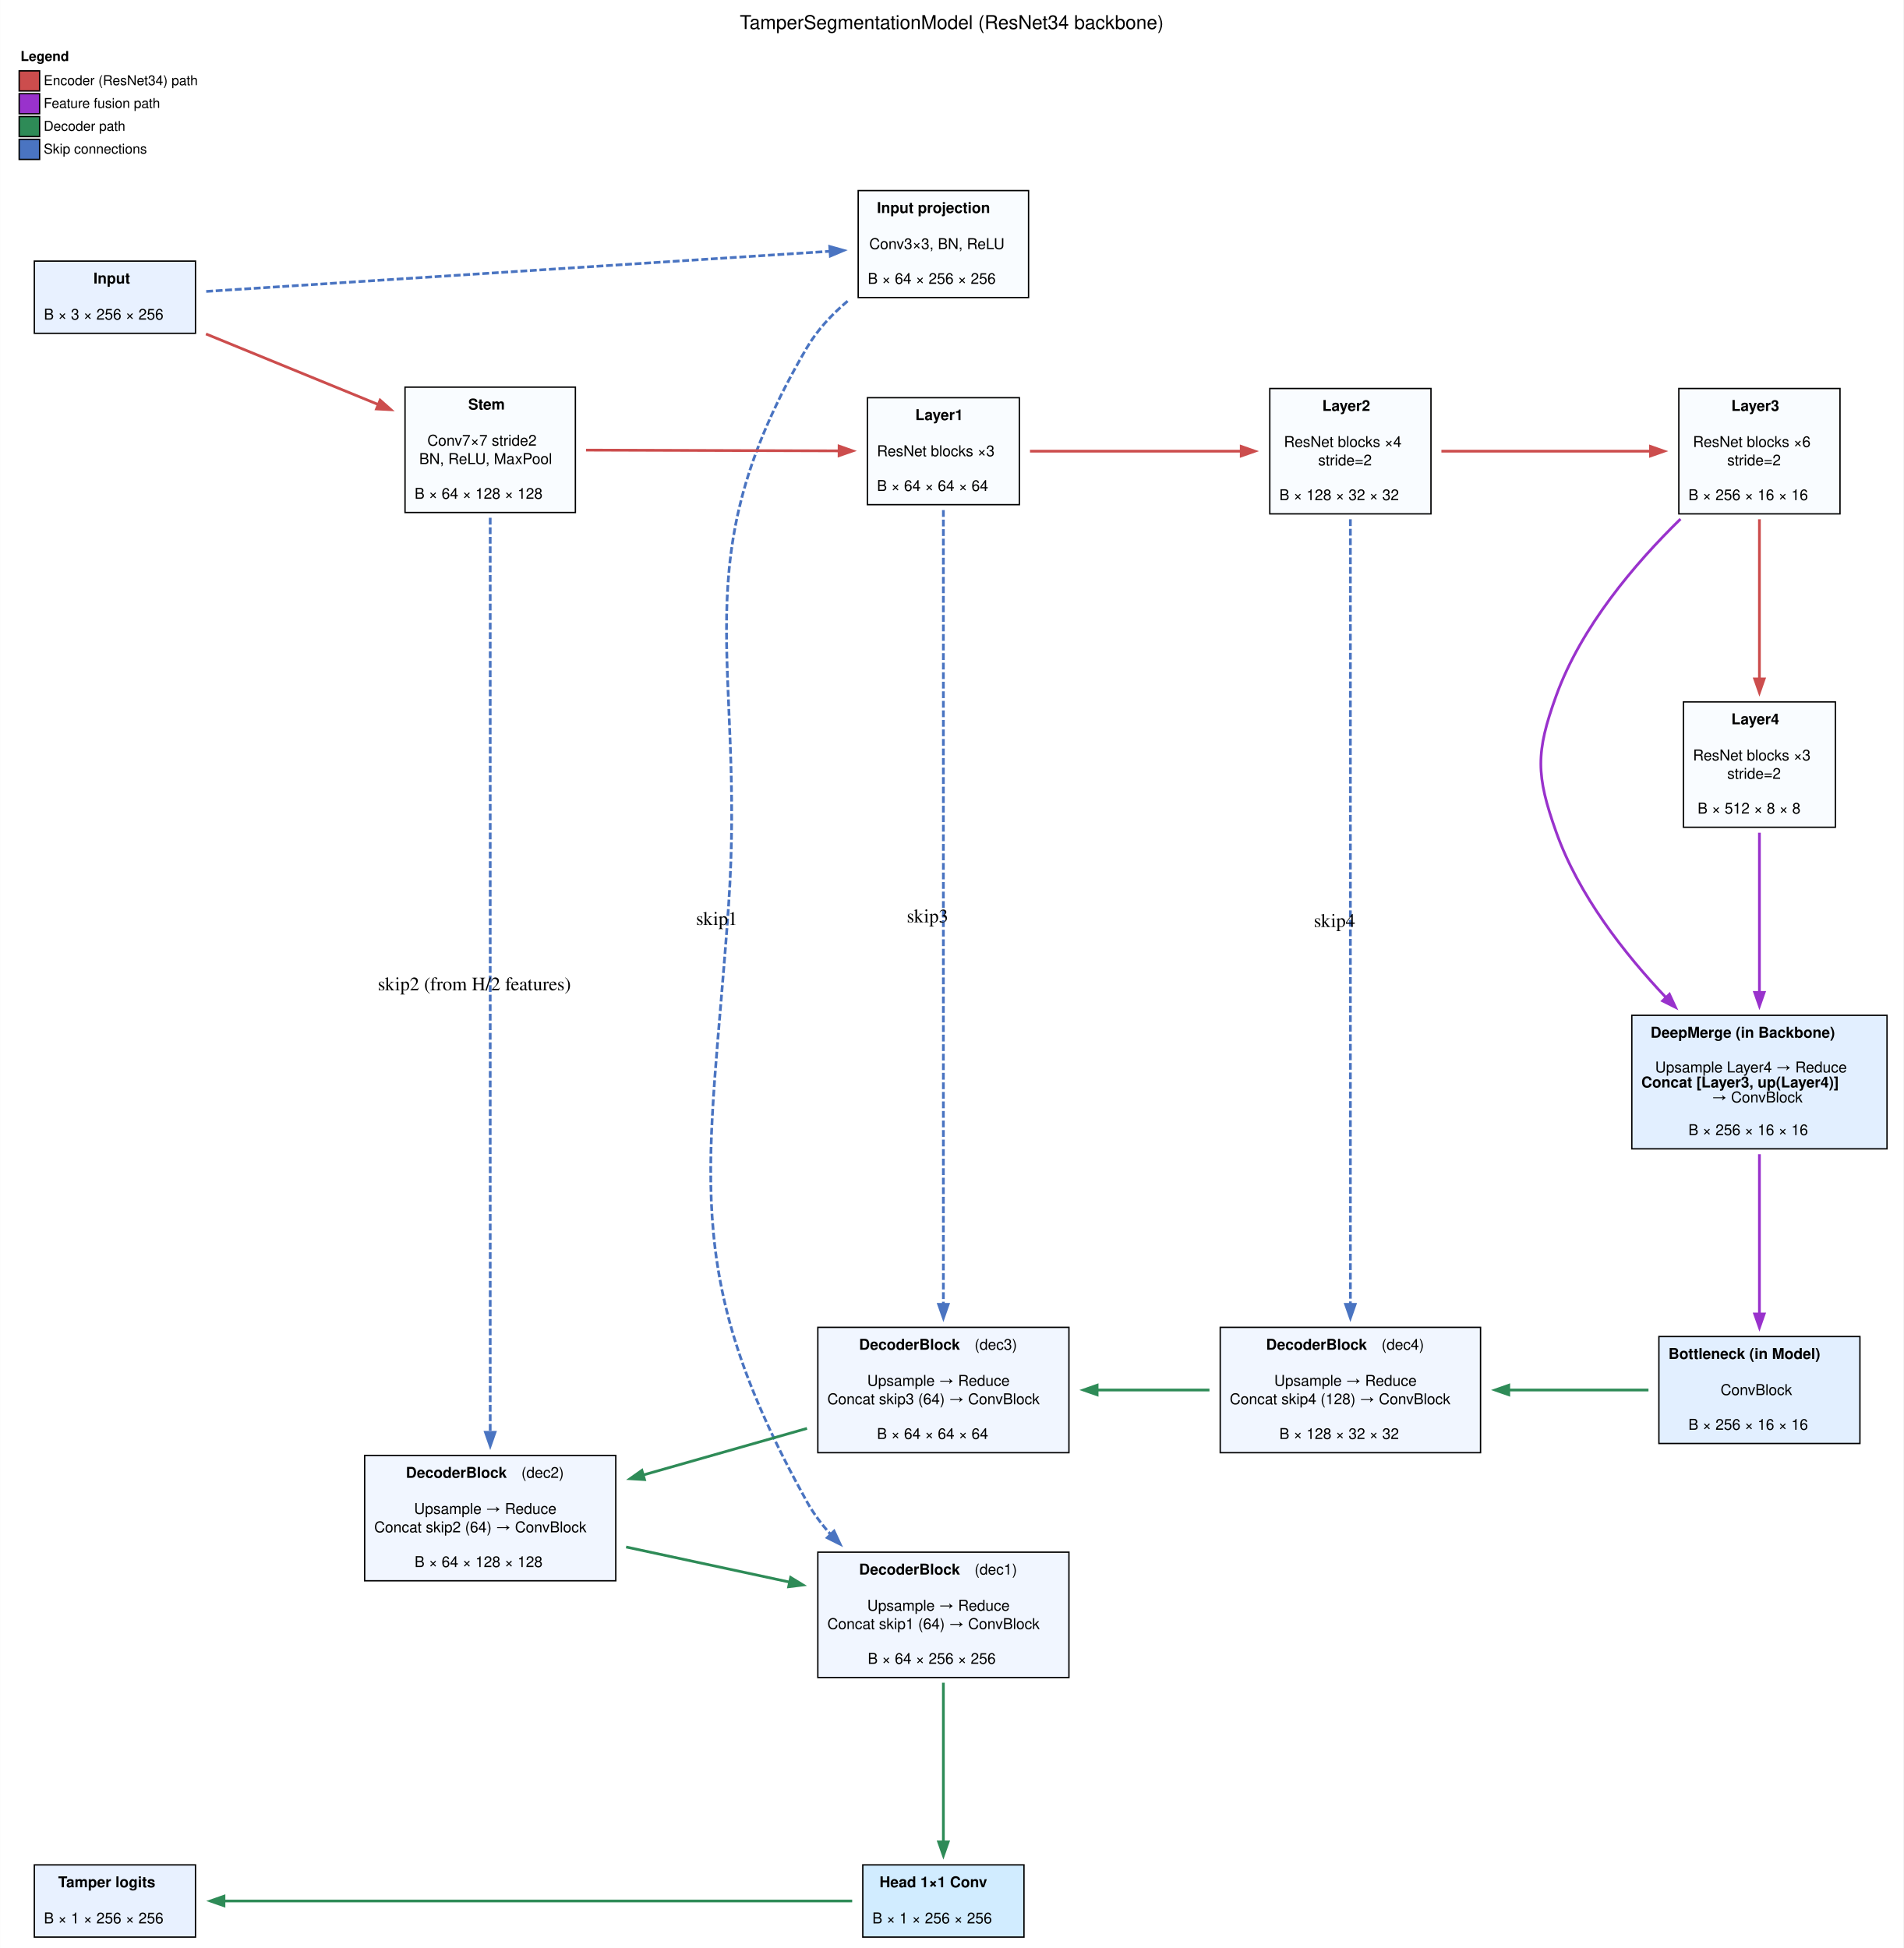
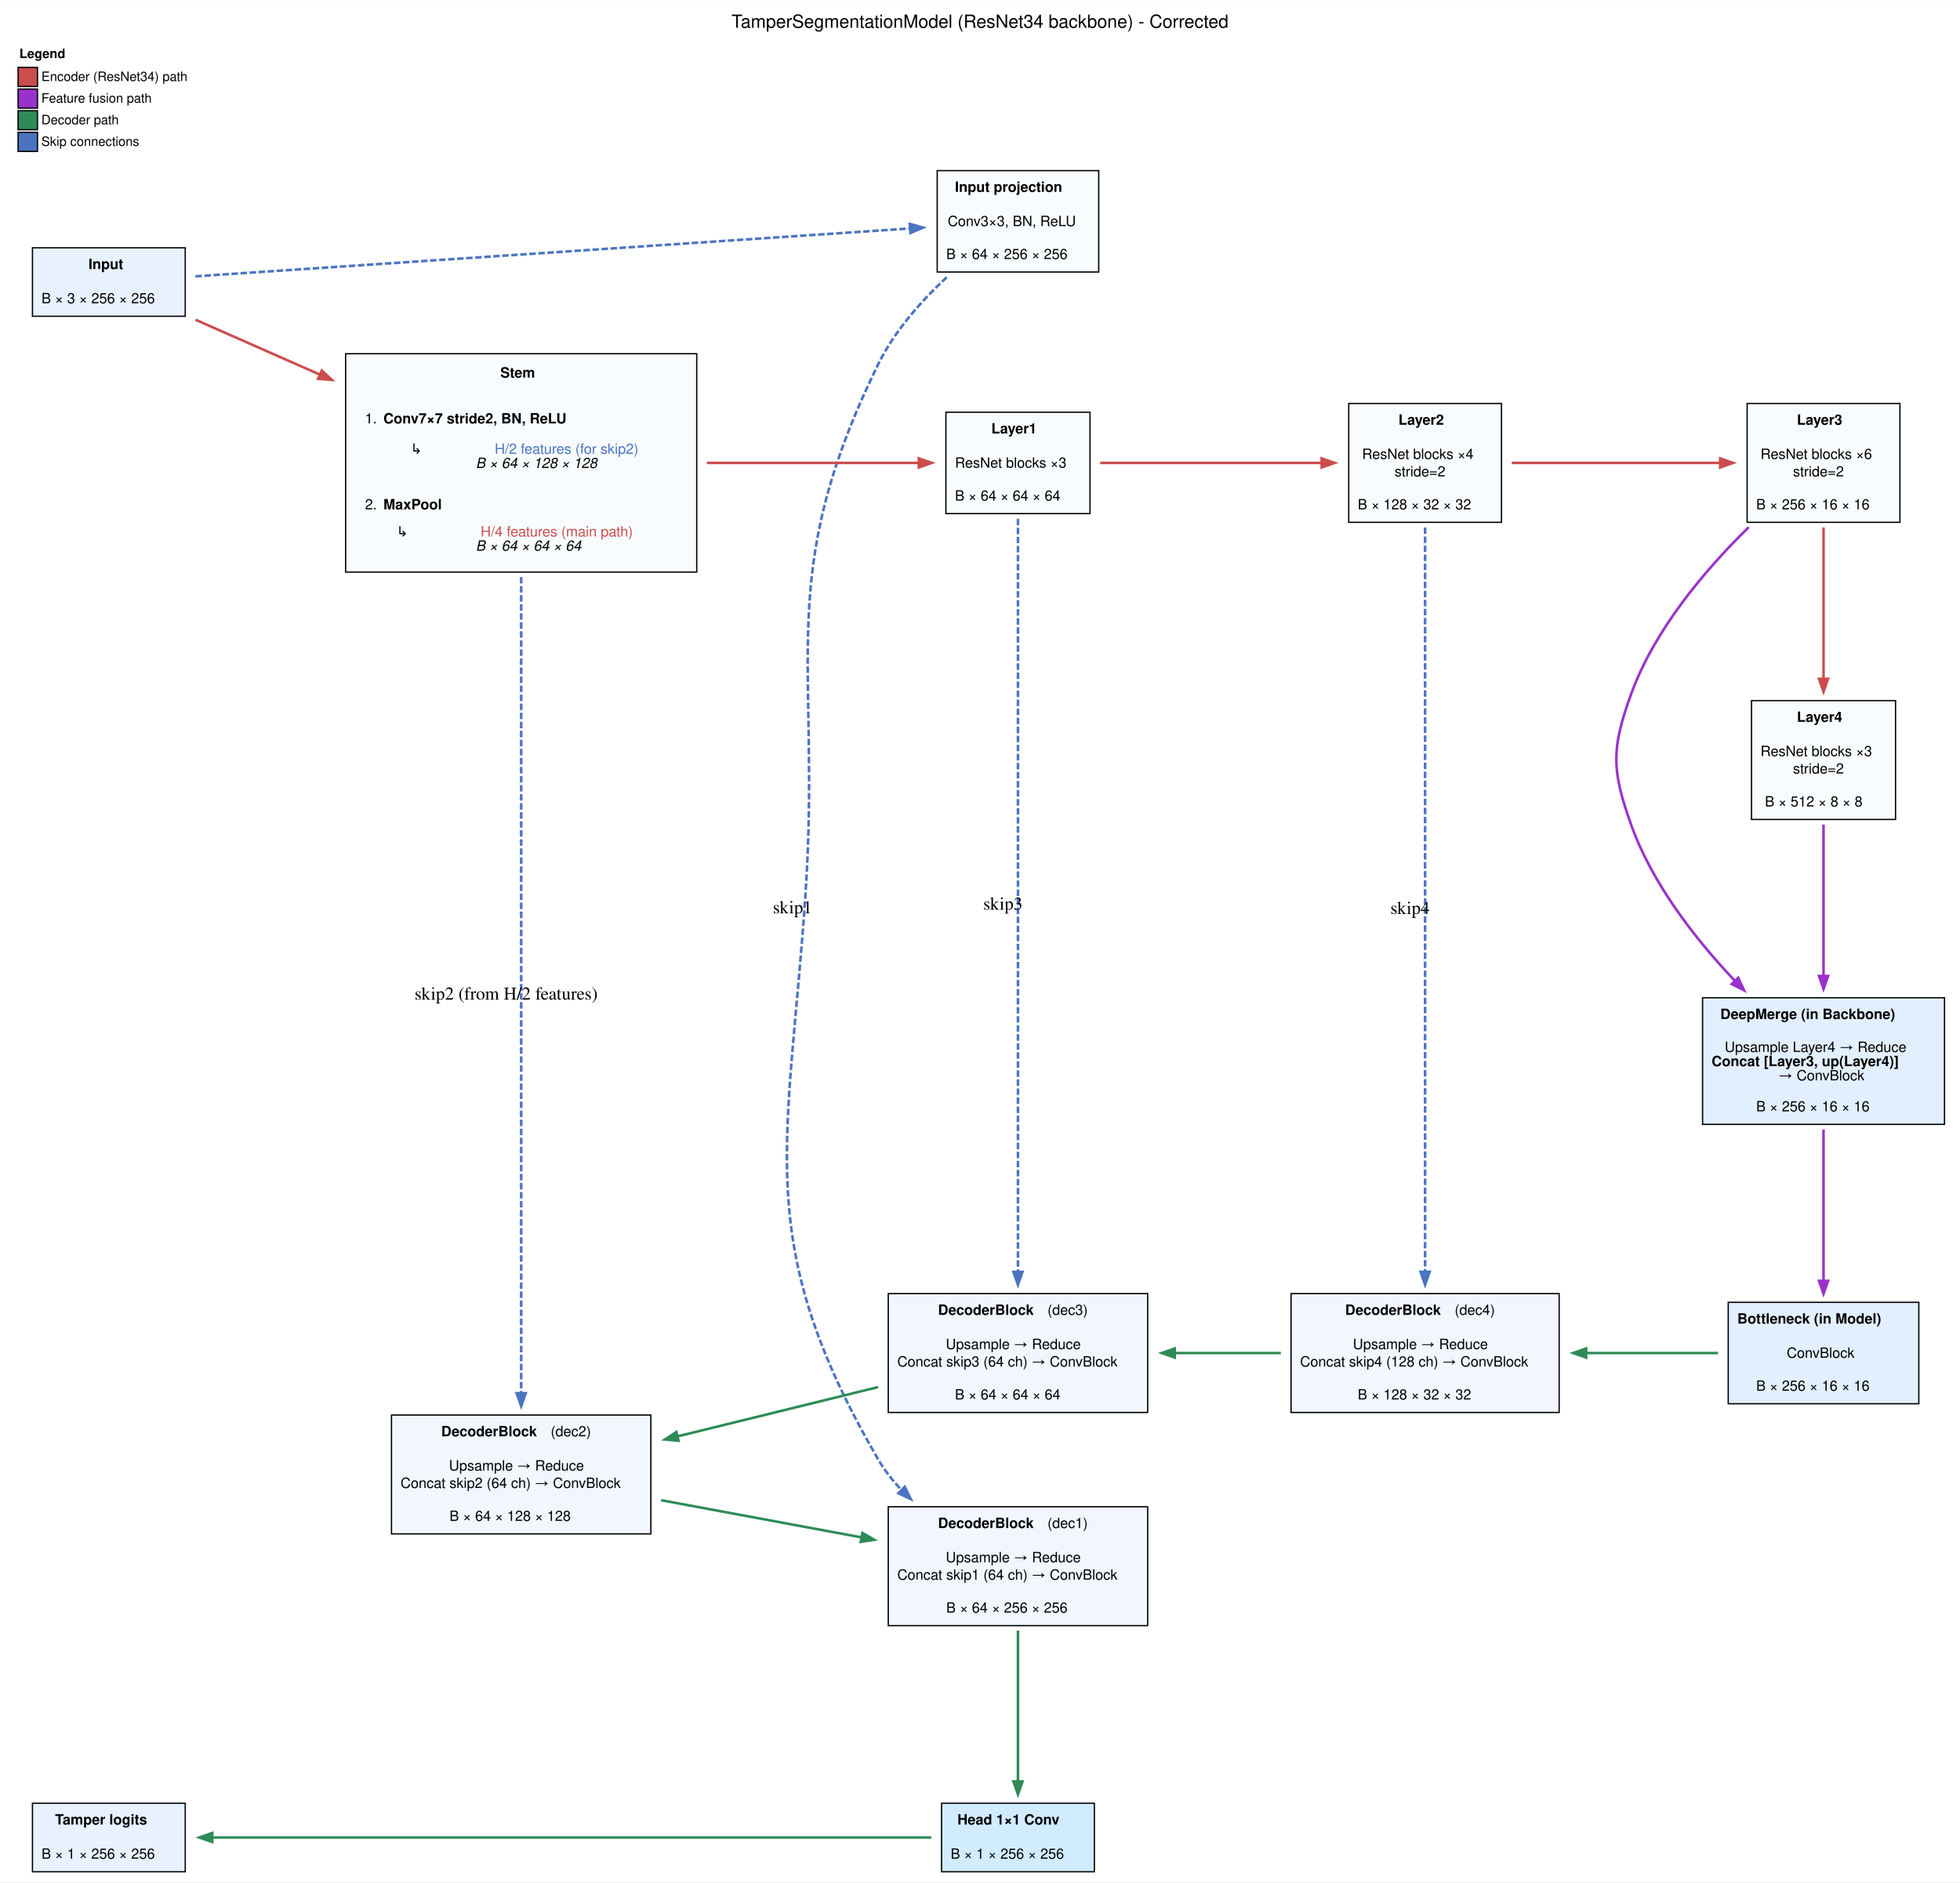
- <svg xmlns="http://www.w3.org/2000/svg" width="1397pt" height="1430pt" viewBox="0.00 0.00 1396.50 1429.62">
-   <g id="graph0" class="graph" transform="scale(1 1) rotate(0) translate(4 1425.62)">
-     <polygon fill="white" stroke="none" points="-4,4 -4,-1425.62 1392.5,-1425.62 1392.5,4 -4,4" />
-     <text text-anchor="middle" x="694.25" y="-1404.33" font-family="Helvetica,sans-Serif" font-size="14.00">TamperSegmentationModel (ResNet34 backbone)</text>
+ <svg xmlns="http://www.w3.org/2000/svg" width="1517pt" height="1457pt" viewBox="0.00 0.00 1517.00 1456.62">
+   <g id="graph0" class="graph" transform="scale(1 1) rotate(0) translate(4 1452.62)">
+     <polygon fill="white" stroke="none" points="-4,4 -4,-1452.62 1513,-1452.62 1513,4 -4,4" />
+     <text text-anchor="middle" x="754.5" y="-1431.33" font-family="Helvetica,sans-Serif" font-size="14.00">TamperSegmentationModel (ResNet34 backbone) - Corrected</text>
    <g id="node1" class="node">
-       <polygon fill="#e8f1ff" stroke="none" points="21.12,-1181 21.12,-1234 139.38,-1234 139.38,-1181 21.12,-1181" />
-       <text text-anchor="start" x="64.5" y="-1217.55" font-family="Helvetica,sans-Serif" font-weight="bold" font-size="11.00">Input</text>
-       <text text-anchor="start" x="28.12" y="-1191.05" font-family="Helvetica,sans-Serif" font-size="11.00">B × 3 × 256 × 256</text>
-       <polygon fill="none" stroke="black" points="21.12,-1181 21.12,-1234 139.38,-1234 139.38,-1181 21.12,-1181" />
+       <polygon fill="#e8f1ff" stroke="none" points="21.12,-1208 21.12,-1261 139.38,-1261 139.38,-1208 21.12,-1208" />
+       <text text-anchor="start" x="64.5" y="-1244.55" font-family="Helvetica,sans-Serif" font-weight="bold" font-size="11.00">Input</text>
+       <text text-anchor="start" x="28.12" y="-1218.05" font-family="Helvetica,sans-Serif" font-size="11.00">B × 3 × 256 × 256</text>
+       <polygon fill="none" stroke="black" points="21.12,-1208 21.12,-1261 139.38,-1261 139.38,-1208 21.12,-1208" />
    </g>
    <g id="node2" class="node">
-       <polygon fill="#f9fcff" stroke="none" points="625.62,-1207.25 625.62,-1285.75 750.62,-1285.75 750.62,-1207.25 625.62,-1207.25" />
-       <text text-anchor="start" x="639.38" y="-1269.3" font-family="Helvetica,sans-Serif" font-weight="bold" font-size="11.00">Input projection</text>
-       <text text-anchor="start" x="633.75" y="-1242.8" font-family="Helvetica,sans-Serif" font-size="11.00">Conv3×3, BN, ReLU</text>
-       <text text-anchor="start" x="632.62" y="-1217.3" font-family="Helvetica,sans-Serif" font-size="11.00">B × 64 × 256 × 256</text>
-       <polygon fill="none" stroke="black" points="625.62,-1207.25 625.62,-1285.75 750.62,-1285.75 750.62,-1207.25 625.62,-1207.25" />
+       <polygon fill="#f9fcff" stroke="none" points="721.38,-1242.25 721.38,-1320.75 846.38,-1320.75 846.38,-1242.25 721.38,-1242.25" />
+       <text text-anchor="start" x="735.12" y="-1304.3" font-family="Helvetica,sans-Serif" font-weight="bold" font-size="11.00">Input projection</text>
+       <text text-anchor="start" x="729.5" y="-1277.8" font-family="Helvetica,sans-Serif" font-size="11.00">Conv3×3, BN, ReLU</text>
+       <text text-anchor="start" x="728.38" y="-1252.3" font-family="Helvetica,sans-Serif" font-size="11.00">B × 64 × 256 × 256</text>
+       <polygon fill="none" stroke="black" points="721.38,-1242.25 721.38,-1320.75 846.38,-1320.75 846.38,-1242.25 721.38,-1242.25" />
    </g>
    <g id="edge15" class="edge">
-       <path fill="none" stroke="#4a74c1" stroke-width="2" stroke-dasharray="5,2" d="M147.24,-1211.75C258.65,-1218.92 483.74,-1233.41 605.12,-1241.22" />
-       <polygon fill="#4a74c1" stroke="#4a74c1" stroke-width="2" points="604.74,-1244.7 614.94,-1241.85 605.19,-1237.72 604.74,-1244.7" />
+       <path fill="none" stroke="#4a74c1" stroke-width="2" stroke-dasharray="5,2" d="M147.26,-1238.92C275.94,-1247.54 560.03,-1266.57 700.68,-1275.99" />
+       <polygon fill="#4a74c1" stroke="#4a74c1" stroke-width="2" points="700.19,-1279.47 710.41,-1276.65 700.66,-1272.48 700.19,-1279.47" />
    </g>
    <g id="node3" class="node">
-       <polygon fill="#f9fcff" stroke="none" points="293.12,-1049.5 293.12,-1141.5 418.12,-1141.5 418.12,-1049.5 293.12,-1049.5" />
-       <text text-anchor="start" x="339.5" y="-1125.05" font-family="Helvetica,sans-Serif" font-weight="bold" font-size="11.00">Stem</text>
-       <text text-anchor="start" x="309.5" y="-1098.55" font-family="Helvetica,sans-Serif" font-size="11.00">Conv7×7 stride2</text>
-       <text text-anchor="start" x="303.5" y="-1085.05" font-family="Helvetica,sans-Serif" font-size="11.00">BN, ReLU, MaxPool</text>
-       <text text-anchor="start" x="300.12" y="-1059.55" font-family="Helvetica,sans-Serif" font-size="11.00">B × 64 × 128 × 128</text>
-       <polygon fill="none" stroke="black" points="293.12,-1049.5 293.12,-1141.5 418.12,-1141.5 418.12,-1049.5 293.12,-1049.5" />
+       <polygon fill="#f9fcff" stroke="none" points="263.5,-1010 263.5,-1179 535.25,-1179 535.25,-1010 263.5,-1010" />
+       <text text-anchor="start" x="383.25" y="-1160.55" font-family="Helvetica,sans-Serif" font-weight="bold" font-size="11.00">Stem</text>
+       <text text-anchor="start" x="278.5" y="-1125.05" font-family="Helvetica,sans-Serif" font-size="11.00">1. </text>
+       <text text-anchor="start" x="292.75" y="-1125.05" font-family="Helvetica,sans-Serif" font-weight="bold" font-size="11.00">Conv7×7 stride2, BN, ReLU</text>
+       <text text-anchor="start" x="313.62" y="-1101.55" font-family="Helvetica,sans-Serif" font-size="11.00">              ↳ </text>
+       <text text-anchor="start" x="378.88" y="-1101.55" font-family="Helvetica,sans-Serif" font-size="11.00" fill="#4a74c1">H/2 features (for skip2)</text>
+       <text text-anchor="start" x="300.5" y="-1090.55" font-family="Helvetica,sans-Serif" font-size="11.00">                 </text>
+       <text text-anchor="start" x="364.25" y="-1090.55" font-family="Helvetica,sans-Serif" font-style="italic" font-size="11.00">B × 64 × 128 × 128</text>
+       <text text-anchor="start" x="475.25" y="-1090.55" font-family="Helvetica,sans-Serif" font-size="11.00">            </text>
+       <text text-anchor="start" x="278.5" y="-1058.55" font-family="Helvetica,sans-Serif" font-size="11.00">2. </text>
+       <text text-anchor="start" x="292.75" y="-1058.55" font-family="Helvetica,sans-Serif" font-weight="bold" font-size="11.00">MaxPool</text>
+       <text text-anchor="start" x="302.75" y="-1037.55" font-family="Helvetica,sans-Serif" font-size="11.00">              ↳ </text>
+       <text text-anchor="start" x="368" y="-1037.55" font-family="Helvetica,sans-Serif" font-size="11.00" fill="#cc4d4d">H/4 features (main path)</text>
+       <text text-anchor="start" x="300.5" y="-1026.55" font-family="Helvetica,sans-Serif" font-size="11.00">                 </text>
+       <text text-anchor="start" x="364.25" y="-1026.55" font-family="Helvetica,sans-Serif" font-style="italic" font-size="11.00">B × 64 × 64 × 64</text>
+       <text text-anchor="start" x="461.75" y="-1026.55" font-family="Helvetica,sans-Serif" font-size="11.00">            </text>
+       <polygon fill="none" stroke="black" points="263.5,-1010 263.5,-1179 535.25,-1179 535.25,-1010 263.5,-1010" />
    </g>
    <g id="edge1" class="edge">
-       <path fill="none" stroke="#cc4d4d" stroke-width="2" d="M147.08,-1180.53C185.1,-1164.95 233.24,-1145.23 273.58,-1128.7" />
-       <polygon fill="#cc4d4d" stroke="#cc4d4d" stroke-width="2" points="274.83,-1131.98 282.75,-1124.95 272.17,-1125.5 274.83,-1131.98" />
+       <path fill="none" stroke="#cc4d4d" stroke-width="2" d="M147.34,-1205.32C175.64,-1192.83 209.97,-1177.67 244.05,-1162.63" />
+       <polygon fill="#cc4d4d" stroke="#cc4d4d" stroke-width="2" points="245.08,-1166 252.81,-1158.76 242.25,-1159.6 245.08,-1166" />
    </g>
    <g id="node13" class="node">
-       <polygon fill="#f1f6ff" stroke="none" points="596,-194.5 596,-286.5 780.25,-286.5 780.25,-194.5 596,-194.5" />
-       <text text-anchor="start" x="626.25" y="-270.05" font-family="Helvetica,sans-Serif" font-weight="bold" font-size="11.00">DecoderBlock</text>
-       <text text-anchor="start" x="711" y="-270.05" font-family="Helvetica,sans-Serif" font-size="11.00"> (dec1)</text>
-       <text text-anchor="start" x="632.25" y="-243.55" font-family="Helvetica,sans-Serif" font-size="11.00">Upsample → Reduce</text>
-       <text text-anchor="start" x="603" y="-230.05" font-family="Helvetica,sans-Serif" font-size="11.00">Concat skip1 (64) → ConvBlock</text>
-       <text text-anchor="start" x="632.62" y="-204.55" font-family="Helvetica,sans-Serif" font-size="11.00">B × 64 × 256 × 256</text>
-       <polygon fill="none" stroke="black" points="596,-194.5 596,-286.5 780.25,-286.5 780.25,-194.5 596,-194.5" />
+       <polygon fill="#f1f6ff" stroke="none" points="683.5,-194.5 683.5,-286.5 884.25,-286.5 884.25,-194.5 683.5,-194.5" />
+       <text text-anchor="start" x="722" y="-270.05" font-family="Helvetica,sans-Serif" font-weight="bold" font-size="11.00">DecoderBlock</text>
+       <text text-anchor="start" x="806.75" y="-270.05" font-family="Helvetica,sans-Serif" font-size="11.00"> (dec1)</text>
+       <text text-anchor="start" x="728" y="-243.55" font-family="Helvetica,sans-Serif" font-size="11.00">Upsample → Reduce</text>
+       <text text-anchor="start" x="690.5" y="-230.05" font-family="Helvetica,sans-Serif" font-size="11.00">Concat skip1 (64 ch) → ConvBlock</text>
+       <text text-anchor="start" x="728.38" y="-204.55" font-family="Helvetica,sans-Serif" font-size="11.00">B × 64 × 256 × 256</text>
+       <polygon fill="none" stroke="black" points="683.5,-194.5 683.5,-286.5 884.25,-286.5 884.25,-194.5 683.5,-194.5" />
    </g>
    <g id="edge16" class="edge">
-       <path fill="none" stroke="#4a74c1" stroke-width="2" stroke-dasharray="5,2" d="M617.84,-1204.66C606.25,-1194.83 595.56,-1183.39 588,-1170.5 494.83,-1011.63 543.28,-943.85 530.46,-760.12 516.84,-564.87 492.87,-494.56 588,-323.5 592.78,-314.9 598.84,-306.82 605.6,-299.33" />
-       <polygon fill="#4a74c1" stroke="#4a74c1" stroke-width="2" points="607.93,-301.96 612.39,-292.35 602.91,-297.08 607.93,-301.96" />
-       <text text-anchor="middle" x="521.88" y="-746.83" font-family="Times,serif" font-size="14.00">skip1</text>
+       <path fill="none" stroke="#4a74c1" stroke-width="2" stroke-dasharray="5,2" d="M728.77,-1238.25C708.77,-1219.59 688.03,-1196.15 675.5,-1170.5 594.48,-1004.71 631.84,-943.23 619.33,-759.12 606.1,-564.36 577.6,-492.39 675.5,-323.5 680.51,-314.85 686.82,-306.8 693.85,-299.38" />
+       <polygon fill="#4a74c1" stroke="#4a74c1" stroke-width="2" points="696.24,-301.94 700.95,-292.44 691.35,-296.93 696.24,-301.94" />
+       <text text-anchor="middle" x="609.38" y="-745.83" font-family="Times,serif" font-size="14.00">skip1</text>
    </g>
    <g id="node4" class="node">
-       <polygon fill="#f9fcff" stroke="none" points="632.38,-1055.25 632.38,-1133.75 743.88,-1133.75 743.88,-1055.25 632.38,-1055.25" />
-       <text text-anchor="start" x="667.5" y="-1117.3" font-family="Helvetica,sans-Serif" font-weight="bold" font-size="11.00">Layer1</text>
-       <text text-anchor="start" x="639.38" y="-1090.8" font-family="Helvetica,sans-Serif" font-size="11.00">ResNet blocks ×3</text>
-       <text text-anchor="start" x="639.38" y="-1065.3" font-family="Helvetica,sans-Serif" font-size="11.00">B × 64 × 64 × 64</text>
-       <polygon fill="none" stroke="black" points="632.38,-1055.25 632.38,-1133.75 743.88,-1133.75 743.88,-1055.25 632.38,-1055.25" />
+       <polygon fill="#f9fcff" stroke="none" points="728.12,-1055.25 728.12,-1133.75 839.62,-1133.75 839.62,-1055.25 728.12,-1055.25" />
+       <text text-anchor="start" x="763.25" y="-1117.3" font-family="Helvetica,sans-Serif" font-weight="bold" font-size="11.00">Layer1</text>
+       <text text-anchor="start" x="735.12" y="-1090.8" font-family="Helvetica,sans-Serif" font-size="11.00">ResNet blocks ×3</text>
+       <text text-anchor="start" x="735.12" y="-1065.3" font-family="Helvetica,sans-Serif" font-size="11.00">B × 64 × 64 × 64</text>
+       <polygon fill="none" stroke="black" points="728.12,-1055.25 728.12,-1133.75 839.62,-1133.75 839.62,-1055.25 728.12,-1055.25" />
    </g>
    <g id="edge2" class="edge">
-       <path fill="none" stroke="#cc4d4d" stroke-width="2" d="M425.91,-1095.29C480.35,-1095.13 556.05,-1094.9 611.95,-1094.73" />
-       <polygon fill="#cc4d4d" stroke="#cc4d4d" stroke-width="2" points="611.61,-1098.23 621.6,-1094.7 611.59,-1091.23 611.61,-1098.23" />
+       <path fill="none" stroke="#cc4d4d" stroke-width="2" d="M543.08,-1094.5C598.87,-1094.5 660.56,-1094.5 707.4,-1094.5" />
+       <polygon fill="#cc4d4d" stroke="#cc4d4d" stroke-width="2" points="707.17,-1098 717.17,-1094.5 707.17,-1091 707.17,-1098" />
    </g>
    <g id="node12" class="node">
-       <polygon fill="#f1f6ff" stroke="none" points="263.5,-265.5 263.5,-357.5 447.75,-357.5 447.75,-265.5 263.5,-265.5" />
-       <text text-anchor="start" x="293.75" y="-341.05" font-family="Helvetica,sans-Serif" font-weight="bold" font-size="11.00">DecoderBlock</text>
-       <text text-anchor="start" x="378.5" y="-341.05" font-family="Helvetica,sans-Serif" font-size="11.00"> (dec2)</text>
-       <text text-anchor="start" x="299.75" y="-314.55" font-family="Helvetica,sans-Serif" font-size="11.00">Upsample → Reduce</text>
-       <text text-anchor="start" x="270.5" y="-301.05" font-family="Helvetica,sans-Serif" font-size="11.00">Concat skip2 (64) → ConvBlock</text>
-       <text text-anchor="start" x="300.12" y="-275.55" font-family="Helvetica,sans-Serif" font-size="11.00">B × 64 × 128 × 128</text>
-       <polygon fill="none" stroke="black" points="263.5,-265.5 263.5,-357.5 447.75,-357.5 447.75,-265.5 263.5,-265.5" />
+       <polygon fill="#f1f6ff" stroke="none" points="299,-265.5 299,-357.5 499.75,-357.5 499.75,-265.5 299,-265.5" />
+       <text text-anchor="start" x="337.5" y="-341.05" font-family="Helvetica,sans-Serif" font-weight="bold" font-size="11.00">DecoderBlock</text>
+       <text text-anchor="start" x="422.25" y="-341.05" font-family="Helvetica,sans-Serif" font-size="11.00"> (dec2)</text>
+       <text text-anchor="start" x="343.5" y="-314.55" font-family="Helvetica,sans-Serif" font-size="11.00">Upsample → Reduce</text>
+       <text text-anchor="start" x="306" y="-301.05" font-family="Helvetica,sans-Serif" font-size="11.00">Concat skip2 (64 ch) → ConvBlock</text>
+       <text text-anchor="start" x="343.88" y="-275.55" font-family="Helvetica,sans-Serif" font-size="11.00">B × 64 × 128 × 128</text>
+       <polygon fill="none" stroke="black" points="299,-265.5 299,-357.5 499.75,-357.5 499.75,-265.5 299,-265.5" />
    </g>
    <g id="edge17" class="edge">
-       <path fill="none" stroke="#4a74c1" stroke-width="2" stroke-dasharray="5,2" d="M355.62,-1045.63C355.62,-908.39 355.62,-525.3 355.62,-374.06" />
-       <polygon fill="#4a74c1" stroke="#4a74c1" stroke-width="2" points="359.13,-374.46 355.63,-364.46 352.13,-374.46 359.13,-374.46" />
-       <text text-anchor="middle" x="344" y="-698.83" font-family="Times,serif" font-size="14.00">skip2 (from H/2 features)</text>
+       <path fill="none" stroke="#4a74c1" stroke-width="2" stroke-dasharray="5,2" d="M399.38,-1006.14C399.38,-846.31 399.38,-512.92 399.38,-374.18" />
+       <polygon fill="#4a74c1" stroke="#4a74c1" stroke-width="2" points="402.88,-374.4 399.38,-364.4 395.88,-374.4 402.88,-374.4" />
+       <text text-anchor="middle" x="387.75" y="-679.08" font-family="Times,serif" font-size="14.00">skip2 (from H/2 features)</text>
    </g>
    <g id="node5" class="node">
-       <polygon fill="#f9fcff" stroke="none" points="927.62,-1048.5 927.62,-1140.5 1045.88,-1140.5 1045.88,-1048.5 927.62,-1048.5" />
-       <text text-anchor="start" x="966.12" y="-1124.05" font-family="Helvetica,sans-Serif" font-weight="bold" font-size="11.00">Layer2</text>
-       <text text-anchor="start" x="938" y="-1097.55" font-family="Helvetica,sans-Serif" font-size="11.00">ResNet blocks ×4</text>
-       <text text-anchor="start" x="963.12" y="-1084.05" font-family="Helvetica,sans-Serif" font-size="11.00">stride=2</text>
-       <text text-anchor="start" x="934.62" y="-1058.55" font-family="Helvetica,sans-Serif" font-size="11.00">B × 128 × 32 × 32</text>
-       <polygon fill="none" stroke="black" points="927.62,-1048.5 927.62,-1140.5 1045.88,-1140.5 1045.88,-1048.5 927.62,-1048.5" />
+       <polygon fill="#f9fcff" stroke="none" points="1039.88,-1048.5 1039.88,-1140.5 1158.12,-1140.5 1158.12,-1048.5 1039.88,-1048.5" />
+       <text text-anchor="start" x="1078.38" y="-1124.05" font-family="Helvetica,sans-Serif" font-weight="bold" font-size="11.00">Layer2</text>
+       <text text-anchor="start" x="1050.25" y="-1097.55" font-family="Helvetica,sans-Serif" font-size="11.00">ResNet blocks ×4</text>
+       <text text-anchor="start" x="1075.38" y="-1084.05" font-family="Helvetica,sans-Serif" font-size="11.00">stride=2</text>
+       <text text-anchor="start" x="1046.88" y="-1058.55" font-family="Helvetica,sans-Serif" font-size="11.00">B × 128 × 32 × 32</text>
+       <polygon fill="none" stroke="black" points="1039.88,-1048.5 1039.88,-1140.5 1158.12,-1140.5 1158.12,-1048.5 1039.88,-1048.5" />
    </g>
    <g id="edge3" class="edge">
-       <path fill="none" stroke="#cc4d4d" stroke-width="2" d="M751.67,-1094.5C796.82,-1094.5 858.13,-1094.5 906.68,-1094.5" />
-       <polygon fill="#cc4d4d" stroke="#cc4d4d" stroke-width="2" points="906.66,-1098 916.66,-1094.5 906.66,-1091 906.66,-1098" />
+       <path fill="none" stroke="#cc4d4d" stroke-width="2" d="M847.49,-1094.5C896.87,-1094.5 966.04,-1094.5 1019.19,-1094.5" />
+       <polygon fill="#cc4d4d" stroke="#cc4d4d" stroke-width="2" points="1018.96,-1098 1028.96,-1094.5 1018.96,-1091 1018.96,-1098" />
    </g>
    <g id="node11" class="node">
-       <polygon fill="#f1f6ff" stroke="none" points="596,-359.5 596,-451.5 780.25,-451.5 780.25,-359.5 596,-359.5" />
-       <text text-anchor="start" x="626.25" y="-435.05" font-family="Helvetica,sans-Serif" font-weight="bold" font-size="11.00">DecoderBlock</text>
-       <text text-anchor="start" x="711" y="-435.05" font-family="Helvetica,sans-Serif" font-size="11.00"> (dec3)</text>
-       <text text-anchor="start" x="632.25" y="-408.55" font-family="Helvetica,sans-Serif" font-size="11.00">Upsample → Reduce</text>
-       <text text-anchor="start" x="603" y="-395.05" font-family="Helvetica,sans-Serif" font-size="11.00">Concat skip3 (64) → ConvBlock</text>
-       <text text-anchor="start" x="639.38" y="-369.55" font-family="Helvetica,sans-Serif" font-size="11.00">B × 64 × 64 × 64</text>
-       <polygon fill="none" stroke="black" points="596,-359.5 596,-451.5 780.25,-451.5 780.25,-359.5 596,-359.5" />
+       <polygon fill="#f1f6ff" stroke="none" points="683.5,-359.5 683.5,-451.5 884.25,-451.5 884.25,-359.5 683.5,-359.5" />
+       <text text-anchor="start" x="722" y="-435.05" font-family="Helvetica,sans-Serif" font-weight="bold" font-size="11.00">DecoderBlock</text>
+       <text text-anchor="start" x="806.75" y="-435.05" font-family="Helvetica,sans-Serif" font-size="11.00"> (dec3)</text>
+       <text text-anchor="start" x="728" y="-408.55" font-family="Helvetica,sans-Serif" font-size="11.00">Upsample → Reduce</text>
+       <text text-anchor="start" x="690.5" y="-395.05" font-family="Helvetica,sans-Serif" font-size="11.00">Concat skip3 (64 ch) → ConvBlock</text>
+       <text text-anchor="start" x="735.12" y="-369.55" font-family="Helvetica,sans-Serif" font-size="11.00">B × 64 × 64 × 64</text>
+       <polygon fill="none" stroke="black" points="683.5,-359.5 683.5,-451.5 884.25,-451.5 884.25,-359.5 683.5,-359.5" />
    </g>
    <g id="edge18" class="edge">
-       <path fill="none" stroke="#4a74c1" stroke-width="2" stroke-dasharray="5,2" d="M688.12,-1051.28C688.12,-933.42 688.12,-606.03 688.12,-468.07" />
-       <polygon fill="#4a74c1" stroke="#4a74c1" stroke-width="2" points="691.63,-468.36 688.13,-458.36 684.63,-468.36 691.63,-468.36" />
-       <text text-anchor="middle" x="676.5" y="-748.7" font-family="Times,serif" font-size="14.00">skip3</text>
+       <path fill="none" stroke="#4a74c1" stroke-width="2" stroke-dasharray="5,2" d="M783.88,-1051.28C783.88,-933.42 783.88,-606.03 783.88,-468.07" />
+       <polygon fill="#4a74c1" stroke="#4a74c1" stroke-width="2" points="787.38,-468.36 783.88,-458.36 780.38,-468.36 787.38,-468.36" />
+       <text text-anchor="middle" x="772.25" y="-748.7" font-family="Times,serif" font-size="14.00">skip3</text>
    </g>
    <g id="node6" class="node">
-       <polygon fill="#f9fcff" stroke="none" points="1227.75,-1048.5 1227.75,-1140.5 1346,-1140.5 1346,-1048.5 1227.75,-1048.5" />
-       <text text-anchor="start" x="1266.25" y="-1124.05" font-family="Helvetica,sans-Serif" font-weight="bold" font-size="11.00">Layer3</text>
-       <text text-anchor="start" x="1238.12" y="-1097.55" font-family="Helvetica,sans-Serif" font-size="11.00">ResNet blocks ×6</text>
-       <text text-anchor="start" x="1263.25" y="-1084.05" font-family="Helvetica,sans-Serif" font-size="11.00">stride=2</text>
-       <text text-anchor="start" x="1234.75" y="-1058.55" font-family="Helvetica,sans-Serif" font-size="11.00">B × 256 × 16 × 16</text>
-       <polygon fill="none" stroke="black" points="1227.75,-1048.5 1227.75,-1140.5 1346,-1140.5 1346,-1048.5 1227.75,-1048.5" />
+       <polygon fill="#f9fcff" stroke="none" points="1348.25,-1048.5 1348.25,-1140.5 1466.5,-1140.5 1466.5,-1048.5 1348.25,-1048.5" />
+       <text text-anchor="start" x="1386.75" y="-1124.05" font-family="Helvetica,sans-Serif" font-weight="bold" font-size="11.00">Layer3</text>
+       <text text-anchor="start" x="1358.62" y="-1097.55" font-family="Helvetica,sans-Serif" font-size="11.00">ResNet blocks ×6</text>
+       <text text-anchor="start" x="1383.75" y="-1084.05" font-family="Helvetica,sans-Serif" font-size="11.00">stride=2</text>
+       <text text-anchor="start" x="1355.25" y="-1058.55" font-family="Helvetica,sans-Serif" font-size="11.00">B × 256 × 16 × 16</text>
+       <polygon fill="none" stroke="black" points="1348.25,-1048.5 1348.25,-1140.5 1466.5,-1140.5 1466.5,-1048.5 1348.25,-1048.5" />
    </g>
    <g id="edge4" class="edge">
-       <path fill="none" stroke="#cc4d4d" stroke-width="2" d="M1053.54,-1094.5C1098.86,-1094.5 1159.29,-1094.5 1207.16,-1094.5" />
-       <polygon fill="#cc4d4d" stroke="#cc4d4d" stroke-width="2" points="1206.96,-1098 1216.96,-1094.5 1206.96,-1091 1206.96,-1098" />
+       <path fill="none" stroke="#cc4d4d" stroke-width="2" d="M1166.1,-1094.5C1213.52,-1094.5 1277.6,-1094.5 1327.66,-1094.5" />
+       <polygon fill="#cc4d4d" stroke="#cc4d4d" stroke-width="2" points="1327.36,-1098 1337.36,-1094.5 1327.36,-1091 1327.36,-1098" />
    </g>
    <g id="node10" class="node">
-       <polygon fill="#f1f6ff" stroke="none" points="891.25,-359.5 891.25,-451.5 1082.25,-451.5 1082.25,-359.5 891.25,-359.5" />
-       <text text-anchor="start" x="924.88" y="-435.05" font-family="Helvetica,sans-Serif" font-weight="bold" font-size="11.00">DecoderBlock</text>
-       <text text-anchor="start" x="1009.62" y="-435.05" font-family="Helvetica,sans-Serif" font-size="11.00"> (dec4)</text>
-       <text text-anchor="start" x="930.88" y="-408.55" font-family="Helvetica,sans-Serif" font-size="11.00">Upsample → Reduce</text>
-       <text text-anchor="start" x="898.25" y="-395.05" font-family="Helvetica,sans-Serif" font-size="11.00">Concat skip4 (128) → ConvBlock</text>
-       <text text-anchor="start" x="934.62" y="-369.55" font-family="Helvetica,sans-Serif" font-size="11.00">B × 128 × 32 × 32</text>
-       <polygon fill="none" stroke="black" points="891.25,-359.5 891.25,-451.5 1082.25,-451.5 1082.25,-359.5 891.25,-359.5" />
+       <polygon fill="#f1f6ff" stroke="none" points="995.25,-359.5 995.25,-451.5 1202.75,-451.5 1202.75,-359.5 995.25,-359.5" />
+       <text text-anchor="start" x="1037.12" y="-435.05" font-family="Helvetica,sans-Serif" font-weight="bold" font-size="11.00">DecoderBlock</text>
+       <text text-anchor="start" x="1121.88" y="-435.05" font-family="Helvetica,sans-Serif" font-size="11.00"> (dec4)</text>
+       <text text-anchor="start" x="1043.12" y="-408.55" font-family="Helvetica,sans-Serif" font-size="11.00">Upsample → Reduce</text>
+       <text text-anchor="start" x="1002.25" y="-395.05" font-family="Helvetica,sans-Serif" font-size="11.00">Concat skip4 (128 ch) → ConvBlock</text>
+       <text text-anchor="start" x="1046.88" y="-369.55" font-family="Helvetica,sans-Serif" font-size="11.00">B × 128 × 32 × 32</text>
+       <polygon fill="none" stroke="black" points="995.25,-359.5 995.25,-451.5 1202.75,-451.5 1202.75,-359.5 995.25,-359.5" />
    </g>
    <g id="edge19" class="edge">
-       <path fill="none" stroke="#4a74c1" stroke-width="2" stroke-dasharray="5,2" d="M986.75,-1044.53C986.75,-921.42 986.75,-603.75 986.75,-468.24" />
-       <polygon fill="#4a74c1" stroke="#4a74c1" stroke-width="2" points="990.25,-468.36 986.75,-458.36 983.25,-468.36 990.25,-468.36" />
-       <text text-anchor="middle" x="975.12" y="-745.33" font-family="Times,serif" font-size="14.00">skip4</text>
+       <path fill="none" stroke="#4a74c1" stroke-width="2" stroke-dasharray="5,2" d="M1099,-1044.53C1099,-921.42 1099,-603.75 1099,-468.24" />
+       <polygon fill="#4a74c1" stroke="#4a74c1" stroke-width="2" points="1102.5,-468.36 1099,-458.36 1095.5,-468.36 1102.5,-468.36" />
+       <text text-anchor="middle" x="1087.38" y="-745.33" font-family="Times,serif" font-size="14.00">skip4</text>
    </g>
    <g id="node7" class="node">
-       <polygon fill="#f9fcff" stroke="none" points="1231.12,-818.5 1231.12,-910.5 1342.62,-910.5 1342.62,-818.5 1231.12,-818.5" />
-       <text text-anchor="start" x="1266.25" y="-894.05" font-family="Helvetica,sans-Serif" font-weight="bold" font-size="11.00">Layer4</text>
-       <text text-anchor="start" x="1238.12" y="-867.55" font-family="Helvetica,sans-Serif" font-size="11.00">ResNet blocks ×3</text>
-       <text text-anchor="start" x="1263.25" y="-854.05" font-family="Helvetica,sans-Serif" font-size="11.00">stride=2</text>
-       <text text-anchor="start" x="1241.5" y="-828.55" font-family="Helvetica,sans-Serif" font-size="11.00">B × 512 × 8 × 8</text>
-       <polygon fill="none" stroke="black" points="1231.12,-818.5 1231.12,-910.5 1342.62,-910.5 1342.62,-818.5 1231.12,-818.5" />
+       <polygon fill="#f9fcff" stroke="none" points="1351.62,-818.5 1351.62,-910.5 1463.12,-910.5 1463.12,-818.5 1351.62,-818.5" />
+       <text text-anchor="start" x="1386.75" y="-894.05" font-family="Helvetica,sans-Serif" font-weight="bold" font-size="11.00">Layer4</text>
+       <text text-anchor="start" x="1358.62" y="-867.55" font-family="Helvetica,sans-Serif" font-size="11.00">ResNet blocks ×3</text>
+       <text text-anchor="start" x="1383.75" y="-854.05" font-family="Helvetica,sans-Serif" font-size="11.00">stride=2</text>
+       <text text-anchor="start" x="1362" y="-828.55" font-family="Helvetica,sans-Serif" font-size="11.00">B × 512 × 8 × 8</text>
+       <polygon fill="none" stroke="black" points="1351.62,-818.5 1351.62,-910.5 1463.12,-910.5 1463.12,-818.5 1351.62,-818.5" />
    </g>
    <g id="edge5" class="edge">
-       <path fill="none" stroke="#cc4d4d" stroke-width="2" d="M1286.88,-1044.54C1286.88,-1005.47 1286.88,-966.4 1286.88,-927.33" />
-       <polygon fill="#cc4d4d" stroke="#cc4d4d" stroke-width="2" points="1290.38,-927.39 1286.88,-917.39 1283.38,-927.39 1290.38,-927.39" />
+       <path fill="none" stroke="#cc4d4d" stroke-width="2" d="M1407.38,-1044.54C1407.38,-1005.47 1407.38,-966.4 1407.38,-927.33" />
+       <polygon fill="#cc4d4d" stroke="#cc4d4d" stroke-width="2" points="1410.88,-927.39 1407.38,-917.39 1403.88,-927.39 1410.88,-927.39" />
    </g>
    <g id="node8" class="node">
-       <polygon fill="#e2efff" stroke="none" points="1193.25,-582.5 1193.25,-680.5 1380.5,-680.5 1380.5,-582.5 1193.25,-582.5" />
-       <text text-anchor="start" x="1207" y="-664.05" font-family="Helvetica,sans-Serif" font-weight="bold" font-size="11.00">DeepMerge (in Backbone)</text>
-       <text text-anchor="start" x="1210.38" y="-638.55" font-family="Helvetica,sans-Serif" font-size="11.00">Upsample Layer4 → Reduce</text>
-       <text text-anchor="start" x="1200.25" y="-627.55" font-family="Helvetica,sans-Serif" font-weight="bold" font-size="11.00">Concat [Layer3, up(Layer4)]</text>
-       <text text-anchor="start" x="1252" y="-616.55" font-family="Helvetica,sans-Serif" font-size="11.00">→ ConvBlock</text>
-       <text text-anchor="start" x="1234.75" y="-592.55" font-family="Helvetica,sans-Serif" font-size="11.00">B × 256 × 16 × 16</text>
-       <polygon fill="none" stroke="black" points="1193.25,-582.5 1193.25,-680.5 1380.5,-680.5 1380.5,-582.5 1193.25,-582.5" />
+       <polygon fill="#e2efff" stroke="none" points="1313.75,-582.5 1313.75,-680.5 1501,-680.5 1501,-582.5 1313.75,-582.5" />
+       <text text-anchor="start" x="1327.5" y="-664.05" font-family="Helvetica,sans-Serif" font-weight="bold" font-size="11.00">DeepMerge (in Backbone)</text>
+       <text text-anchor="start" x="1330.88" y="-638.55" font-family="Helvetica,sans-Serif" font-size="11.00">Upsample Layer4 → Reduce</text>
+       <text text-anchor="start" x="1320.75" y="-627.55" font-family="Helvetica,sans-Serif" font-weight="bold" font-size="11.00">Concat [Layer3, up(Layer4)]</text>
+       <text text-anchor="start" x="1372.5" y="-616.55" font-family="Helvetica,sans-Serif" font-size="11.00">→ ConvBlock</text>
+       <text text-anchor="start" x="1355.25" y="-592.55" font-family="Helvetica,sans-Serif" font-size="11.00">B × 256 × 16 × 16</text>
+       <polygon fill="none" stroke="black" points="1313.75,-582.5 1313.75,-680.5 1501,-680.5 1501,-582.5 1313.75,-582.5" />
    </g>
    <g id="edge6" class="edge">
-       <path fill="none" stroke="#9932cc" stroke-width="2" d="M1228.98,-1044.73C1195.29,-1011.8 1155.99,-965.49 1137.75,-915 1122.65,-873.2 1122.88,-856.88 1137.75,-815 1154.14,-768.86 1187.63,-725.87 1218.73,-693.12" />
-       <polygon fill="#9932cc" stroke="#9932cc" stroke-width="2" points="1220.86,-695.95 1225.31,-686.34 1215.84,-691.08 1220.86,-695.95" />
+       <path fill="none" stroke="#9932cc" stroke-width="2" d="M1349.48,-1044.73C1315.79,-1011.8 1276.49,-965.49 1258.25,-915 1243.15,-873.2 1243.38,-856.88 1258.25,-815 1274.64,-768.86 1308.13,-725.87 1339.23,-693.12" />
+       <polygon fill="#9932cc" stroke="#9932cc" stroke-width="2" points="1341.36,-695.95 1345.81,-686.34 1336.34,-691.08 1341.36,-695.95" />
    </g>
    <g id="edge7" class="edge">
-       <path fill="none" stroke="#9932cc" stroke-width="2" d="M1286.88,-814.52C1286.88,-775.43 1286.88,-736.35 1286.88,-697.26" />
-       <polygon fill="#9932cc" stroke="#9932cc" stroke-width="2" points="1290.38,-697.32 1286.88,-687.32 1283.38,-697.32 1290.38,-697.32" />
+       <path fill="none" stroke="#9932cc" stroke-width="2" d="M1407.38,-814.52C1407.38,-775.43 1407.38,-736.35 1407.38,-697.26" />
+       <polygon fill="#9932cc" stroke="#9932cc" stroke-width="2" points="1410.88,-697.32 1407.38,-687.32 1403.88,-697.32 1410.88,-697.32" />
    </g>
    <g id="node9" class="node">
-       <polygon fill="#e2efff" stroke="none" points="1213.12,-366.25 1213.12,-444.75 1360.62,-444.75 1360.62,-366.25 1213.12,-366.25" />
-       <text text-anchor="start" x="1220.12" y="-428.3" font-family="Helvetica,sans-Serif" font-weight="bold" font-size="11.00">Bottleneck (in Model)</text>
-       <text text-anchor="start" x="1258.38" y="-401.8" font-family="Helvetica,sans-Serif" font-size="11.00">ConvBlock</text>
-       <text text-anchor="start" x="1234.75" y="-376.3" font-family="Helvetica,sans-Serif" font-size="11.00">B × 256 × 16 × 16</text>
-       <polygon fill="none" stroke="black" points="1213.12,-366.25 1213.12,-444.75 1360.62,-444.75 1360.62,-366.25 1213.12,-366.25" />
+       <polygon fill="#e2efff" stroke="none" points="1333.62,-366.25 1333.62,-444.75 1481.12,-444.75 1481.12,-366.25 1333.62,-366.25" />
+       <text text-anchor="start" x="1340.62" y="-428.3" font-family="Helvetica,sans-Serif" font-weight="bold" font-size="11.00">Bottleneck (in Model)</text>
+       <text text-anchor="start" x="1378.88" y="-401.8" font-family="Helvetica,sans-Serif" font-size="11.00">ConvBlock</text>
+       <text text-anchor="start" x="1355.25" y="-376.3" font-family="Helvetica,sans-Serif" font-size="11.00">B × 256 × 16 × 16</text>
+       <polygon fill="none" stroke="black" points="1333.62,-366.25 1333.62,-444.75 1481.12,-444.75 1481.12,-366.25 1333.62,-366.25" />
    </g>
    <g id="edge8" class="edge">
-       <path fill="none" stroke="#9932cc" stroke-width="2" d="M1286.88,-578.55C1286.88,-539.46 1286.88,-500.38 1286.88,-461.29" />
-       <polygon fill="#9932cc" stroke="#9932cc" stroke-width="2" points="1290.38,-461.34 1286.88,-451.34 1283.38,-461.34 1290.38,-461.34" />
+       <path fill="none" stroke="#9932cc" stroke-width="2" d="M1407.38,-578.55C1407.38,-539.46 1407.38,-500.38 1407.38,-461.29" />
+       <polygon fill="#9932cc" stroke="#9932cc" stroke-width="2" points="1410.88,-461.34 1407.38,-451.34 1403.88,-461.34 1410.88,-461.34" />
    </g>
    <g id="edge9" class="edge">
-       <path fill="none" stroke="#2e8b57" stroke-width="2" d="M1205.47,-405.5C1173.94,-405.5 1137.17,-405.5 1102.92,-405.5" />
-       <polygon fill="#2e8b57" stroke="#2e8b57" stroke-width="2" points="1102.96,-402 1092.96,-405.5 1102.96,-409 1102.96,-402" />
+       <path fill="none" stroke="#2e8b57" stroke-width="2" d="M1325.73,-405.5C1294.37,-405.5 1257.74,-405.5 1223.22,-405.5" />
+       <polygon fill="#2e8b57" stroke="#2e8b57" stroke-width="2" points="1223.64,-402 1213.64,-405.5 1223.64,-409 1223.64,-402" />
    </g>
    <g id="edge10" class="edge">
-       <path fill="none" stroke="#2e8b57" stroke-width="2" d="M883.35,-405.5C856.66,-405.5 827.77,-405.5 800.64,-405.5" />
-       <polygon fill="#2e8b57" stroke="#2e8b57" stroke-width="2" points="800.92,-402 790.92,-405.5 800.92,-409 800.92,-402" />
+       <path fill="none" stroke="#2e8b57" stroke-width="2" d="M987.36,-405.5C960.67,-405.5 932.03,-405.5 904.94,-405.5" />
+       <polygon fill="#2e8b57" stroke="#2e8b57" stroke-width="2" points="905.22,-402 895.22,-405.5 905.22,-409 905.22,-402" />
    </g>
    <g id="edge11" class="edge">
-       <path fill="none" stroke="#2e8b57" stroke-width="2" d="M588.06,-377.33C550.18,-366.55 506.75,-354.2 467.81,-343.12" />
-       <polygon fill="#2e8b57" stroke="#2e8b57" stroke-width="2" points="468.83,-339.77 458.25,-340.4 466.91,-346.51 468.83,-339.77" />
+       <path fill="none" stroke="#2e8b57" stroke-width="2" d="M675.65,-379.15C627.28,-367.26 569.95,-353.17 520.17,-340.94" />
+       <polygon fill="#2e8b57" stroke="#2e8b57" stroke-width="2" points="521.17,-337.58 510.63,-338.59 519.5,-344.38 521.17,-337.58" />
    </g>
    <g id="edge12" class="edge">
-       <path fill="none" stroke="#2e8b57" stroke-width="2" d="M455.34,-290.29C493.1,-282.18 536.43,-272.87 575.33,-264.52" />
-       <polygon fill="#2e8b57" stroke="#2e8b57" stroke-width="2" points="576.06,-267.94 585.1,-262.42 574.59,-261.1 576.06,-267.94" />
+       <path fill="none" stroke="#2e8b57" stroke-width="2" d="M507.69,-291.58C555.97,-282.62 613.15,-272 662.85,-262.78" />
+       <polygon fill="#2e8b57" stroke="#2e8b57" stroke-width="2" points="663.48,-266.22 672.67,-260.96 662.2,-259.34 663.48,-266.22" />
    </g>
    <g id="node14" class="node">
-       <polygon fill="#d1ecff" stroke="none" points="629,-4 629,-57 747.25,-57 747.25,-4 629,-4" />
-       <text text-anchor="start" x="641.25" y="-40.55" font-family="Helvetica,sans-Serif" font-weight="bold" font-size="11.00">Head 1×1 Conv</text>
-       <text text-anchor="start" x="636" y="-14.05" font-family="Helvetica,sans-Serif" font-size="11.00">B × 1 × 256 × 256</text>
-       <polygon fill="none" stroke="black" points="629,-4 629,-57 747.25,-57 747.25,-4 629,-4" />
+       <polygon fill="#d1ecff" stroke="none" points="724.75,-4 724.75,-57 843,-57 843,-4 724.75,-4" />
+       <text text-anchor="start" x="737" y="-40.55" font-family="Helvetica,sans-Serif" font-weight="bold" font-size="11.00">Head 1×1 Conv</text>
+       <text text-anchor="start" x="731.75" y="-14.05" font-family="Helvetica,sans-Serif" font-size="11.00">B × 1 × 256 × 256</text>
+       <polygon fill="none" stroke="black" points="724.75,-4 724.75,-57 843,-57 843,-4 724.75,-4" />
    </g>
    <g id="edge13" class="edge">
-       <path fill="none" stroke="#2e8b57" stroke-width="2" d="M688.12,-190.68C688.12,-151.71 688.12,-112.75 688.12,-73.78" />
-       <polygon fill="#2e8b57" stroke="#2e8b57" stroke-width="2" points="691.63,-73.88 688.13,-63.88 684.63,-73.88 691.63,-73.88" />
+       <path fill="none" stroke="#2e8b57" stroke-width="2" d="M783.88,-190.68C783.88,-151.71 783.88,-112.75 783.88,-73.78" />
+       <polygon fill="#2e8b57" stroke="#2e8b57" stroke-width="2" points="787.38,-73.88 783.88,-63.88 780.38,-73.88 787.38,-73.88" />
    </g>
    <g id="node15" class="node">
      <polygon fill="#e8f1ff" stroke="none" points="21.12,-4 21.12,-57 139.38,-57 139.38,-4 21.12,-4" />
      <text text-anchor="start" x="38.62" y="-40.55" font-family="Helvetica,sans-Serif" font-weight="bold" font-size="11.00">Tamper logits</text>
      <text text-anchor="start" x="28.12" y="-14.05" font-family="Helvetica,sans-Serif" font-size="11.00">B × 1 × 256 × 256</text>
      <polygon fill="none" stroke="black" points="21.12,-4 21.12,-57 139.38,-57 139.38,-4 21.12,-4" />
    </g>
    <g id="edge14" class="edge">
-       <path fill="none" stroke="#2e8b57" stroke-width="2" d="M621.21,-30.5C508.82,-30.5 280.58,-30.5 159.98,-30.5" />
-       <polygon fill="#2e8b57" stroke="#2e8b57" stroke-width="2" points="160.27,-27 150.27,-30.5 160.27,-34 160.27,-27" />
+       <path fill="none" stroke="#2e8b57" stroke-width="2" d="M716.79,-30.5C587.1,-30.5 299.77,-30.5 160.28,-30.5" />
+       <polygon fill="#2e8b57" stroke="#2e8b57" stroke-width="2" points="160.28,-27 150.28,-30.5 160.28,-34 160.28,-27" />
    </g>
    <g id="node16" class="node">
-       <text text-anchor="start" x="11" y="-1380.88" font-family="Helvetica,sans-Serif" font-weight="bold" font-size="10.00">Legend</text>
-       <polygon fill="#cc4d4d" stroke="none" points="10,-1358.88 10,-1373.62 25,-1373.62 25,-1358.88 10,-1358.88" />
-       <polygon fill="none" stroke="black" points="10,-1358.88 10,-1373.62 25,-1373.62 25,-1358.88 10,-1358.88" />
-       <text text-anchor="start" x="28" y="-1363.12" font-family="Helvetica,sans-Serif" font-size="10.00">Encoder (ResNet34) path</text>
-       <polygon fill="#9932cc" stroke="none" points="10,-1342.12 10,-1356.88 25,-1356.88 25,-1342.12 10,-1342.12" />
-       <polygon fill="none" stroke="black" points="10,-1342.12 10,-1356.88 25,-1356.88 25,-1342.12 10,-1342.12" />
-       <text text-anchor="start" x="28" y="-1346.38" font-family="Helvetica,sans-Serif" font-size="10.00">Feature fusion path</text>
-       <polygon fill="#2e8b57" stroke="none" points="10,-1325.38 10,-1340.12 25,-1340.12 25,-1325.38 10,-1325.38" />
-       <polygon fill="none" stroke="black" points="10,-1325.38 10,-1340.12 25,-1340.12 25,-1325.38 10,-1325.38" />
-       <text text-anchor="start" x="28" y="-1329.62" font-family="Helvetica,sans-Serif" font-size="10.00">Decoder path</text>
-       <polygon fill="#4a74c1" stroke="none" points="10,-1308.62 10,-1323.38 25,-1323.38 25,-1308.62 10,-1308.62" />
-       <polygon fill="none" stroke="black" points="10,-1308.62 10,-1323.38 25,-1323.38 25,-1308.62 10,-1308.62" />
-       <text text-anchor="start" x="28" y="-1312.88" font-family="Helvetica,sans-Serif" font-size="10.00">Skip connections</text>
+       <text text-anchor="start" x="11" y="-1407.88" font-family="Helvetica,sans-Serif" font-weight="bold" font-size="10.00">Legend</text>
+       <polygon fill="#cc4d4d" stroke="none" points="10,-1385.88 10,-1400.62 25,-1400.62 25,-1385.88 10,-1385.88" />
+       <polygon fill="none" stroke="black" points="10,-1385.88 10,-1400.62 25,-1400.62 25,-1385.88 10,-1385.88" />
+       <text text-anchor="start" x="28" y="-1390.12" font-family="Helvetica,sans-Serif" font-size="10.00">Encoder (ResNet34) path</text>
+       <polygon fill="#9932cc" stroke="none" points="10,-1369.12 10,-1383.88 25,-1383.88 25,-1369.12 10,-1369.12" />
+       <polygon fill="none" stroke="black" points="10,-1369.12 10,-1383.88 25,-1383.88 25,-1369.12 10,-1369.12" />
+       <text text-anchor="start" x="28" y="-1373.38" font-family="Helvetica,sans-Serif" font-size="10.00">Feature fusion path</text>
+       <polygon fill="#2e8b57" stroke="none" points="10,-1352.38 10,-1367.12 25,-1367.12 25,-1352.38 10,-1352.38" />
+       <polygon fill="none" stroke="black" points="10,-1352.38 10,-1367.12 25,-1367.12 25,-1352.38 10,-1352.38" />
+       <text text-anchor="start" x="28" y="-1356.62" font-family="Helvetica,sans-Serif" font-size="10.00">Decoder path</text>
+       <polygon fill="#4a74c1" stroke="none" points="10,-1335.62 10,-1350.38 25,-1350.38 25,-1335.62 10,-1335.62" />
+       <polygon fill="none" stroke="black" points="10,-1335.62 10,-1350.38 25,-1350.38 25,-1335.62 10,-1335.62" />
+       <text text-anchor="start" x="28" y="-1339.88" font-family="Helvetica,sans-Serif" font-size="10.00">Skip connections</text>
    </g>
  </g>
</svg>
